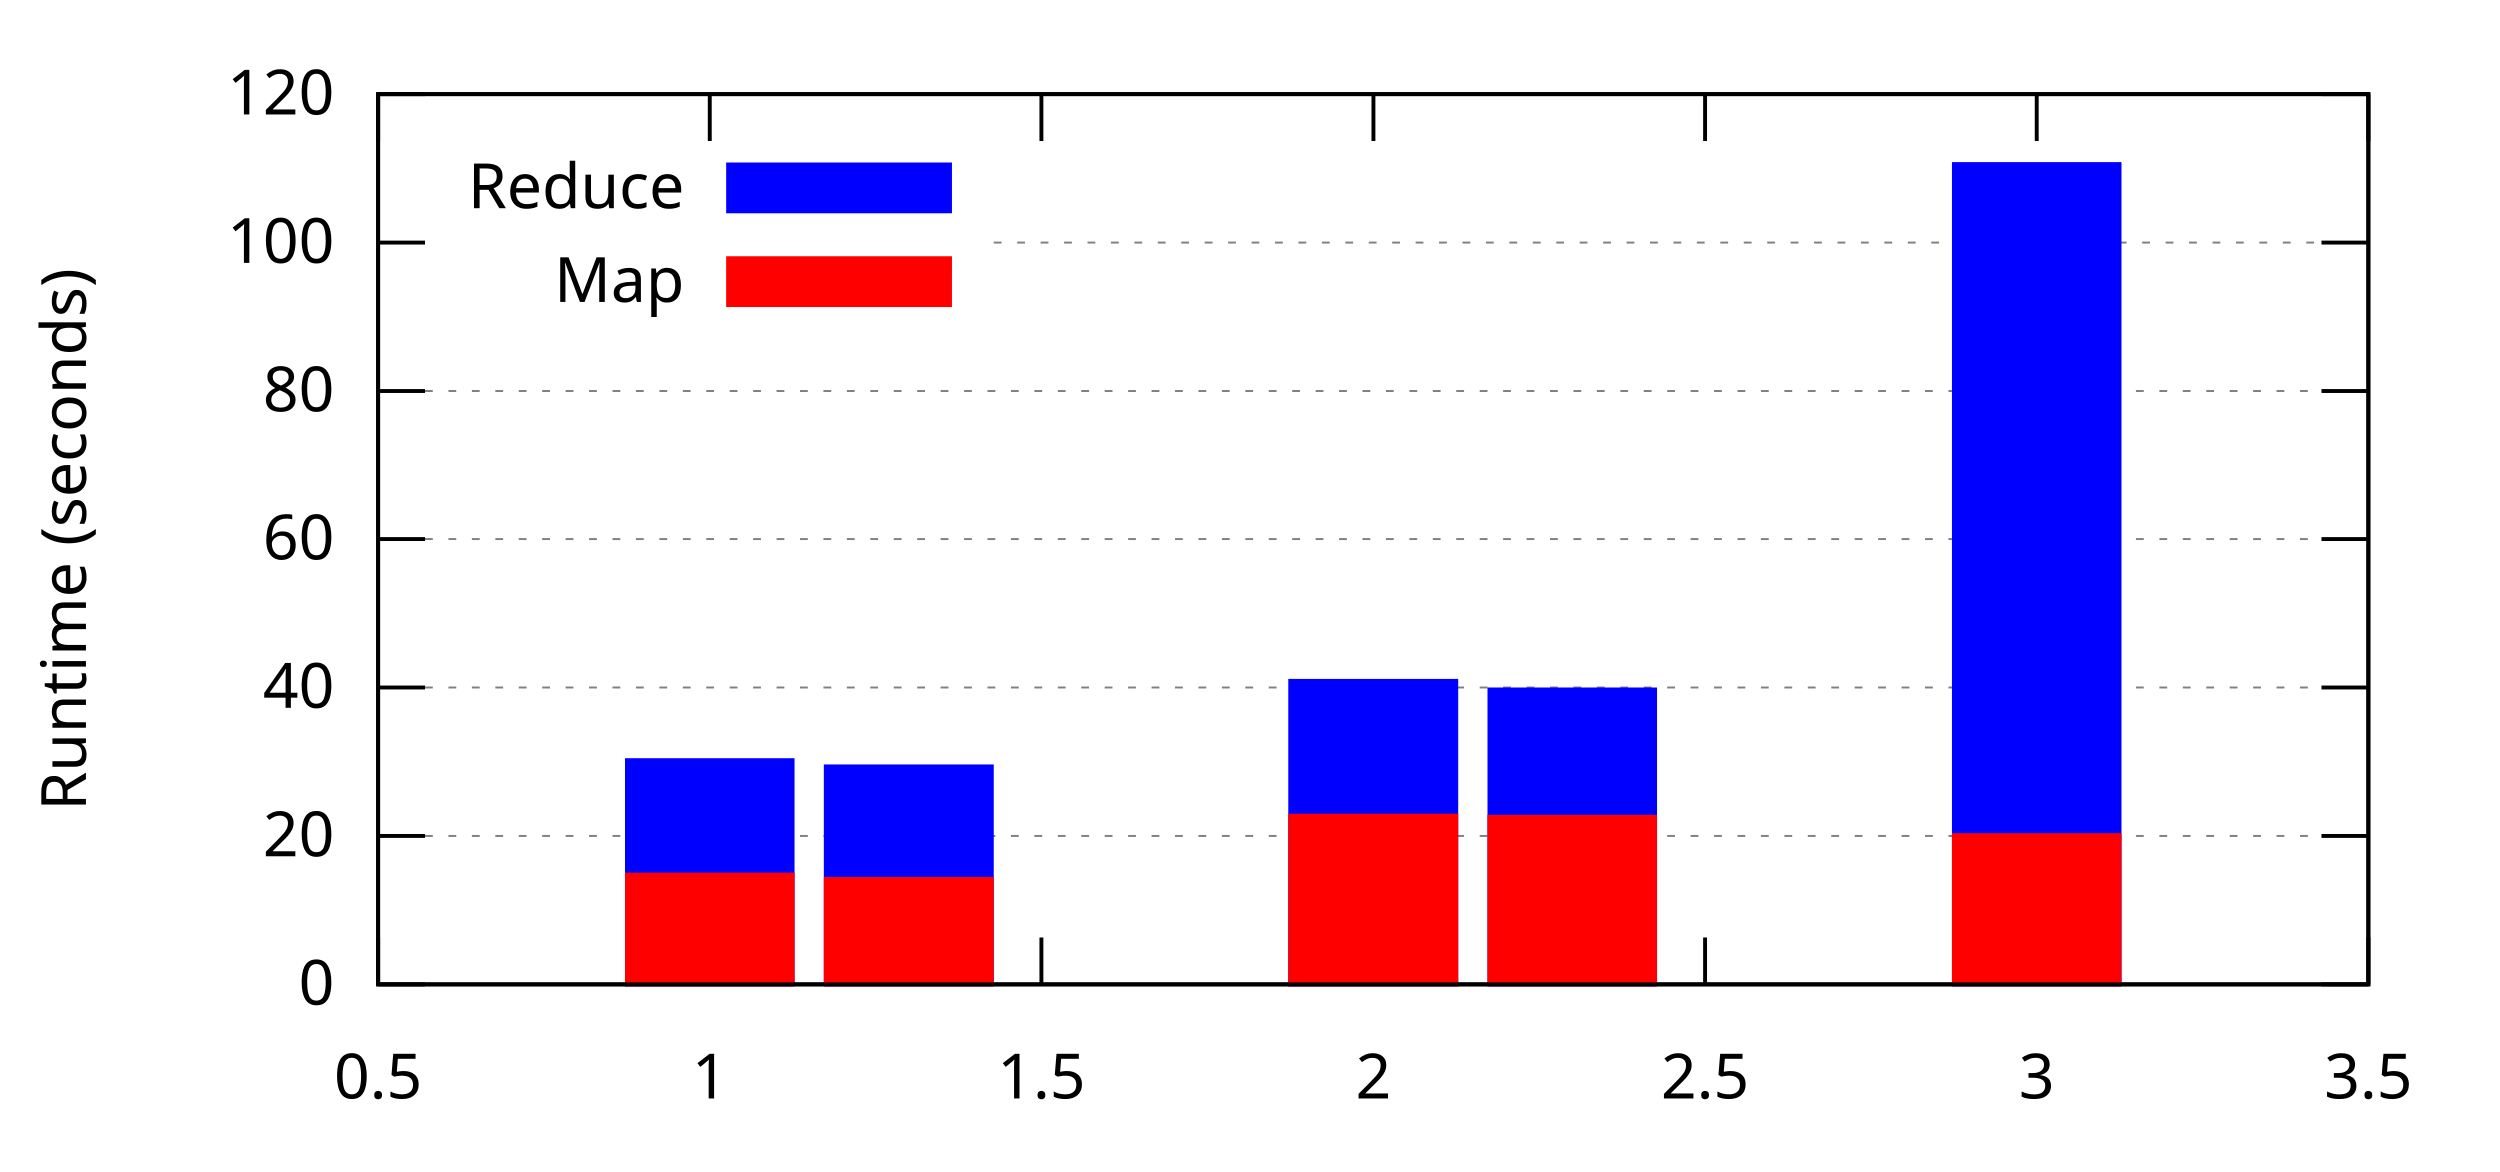
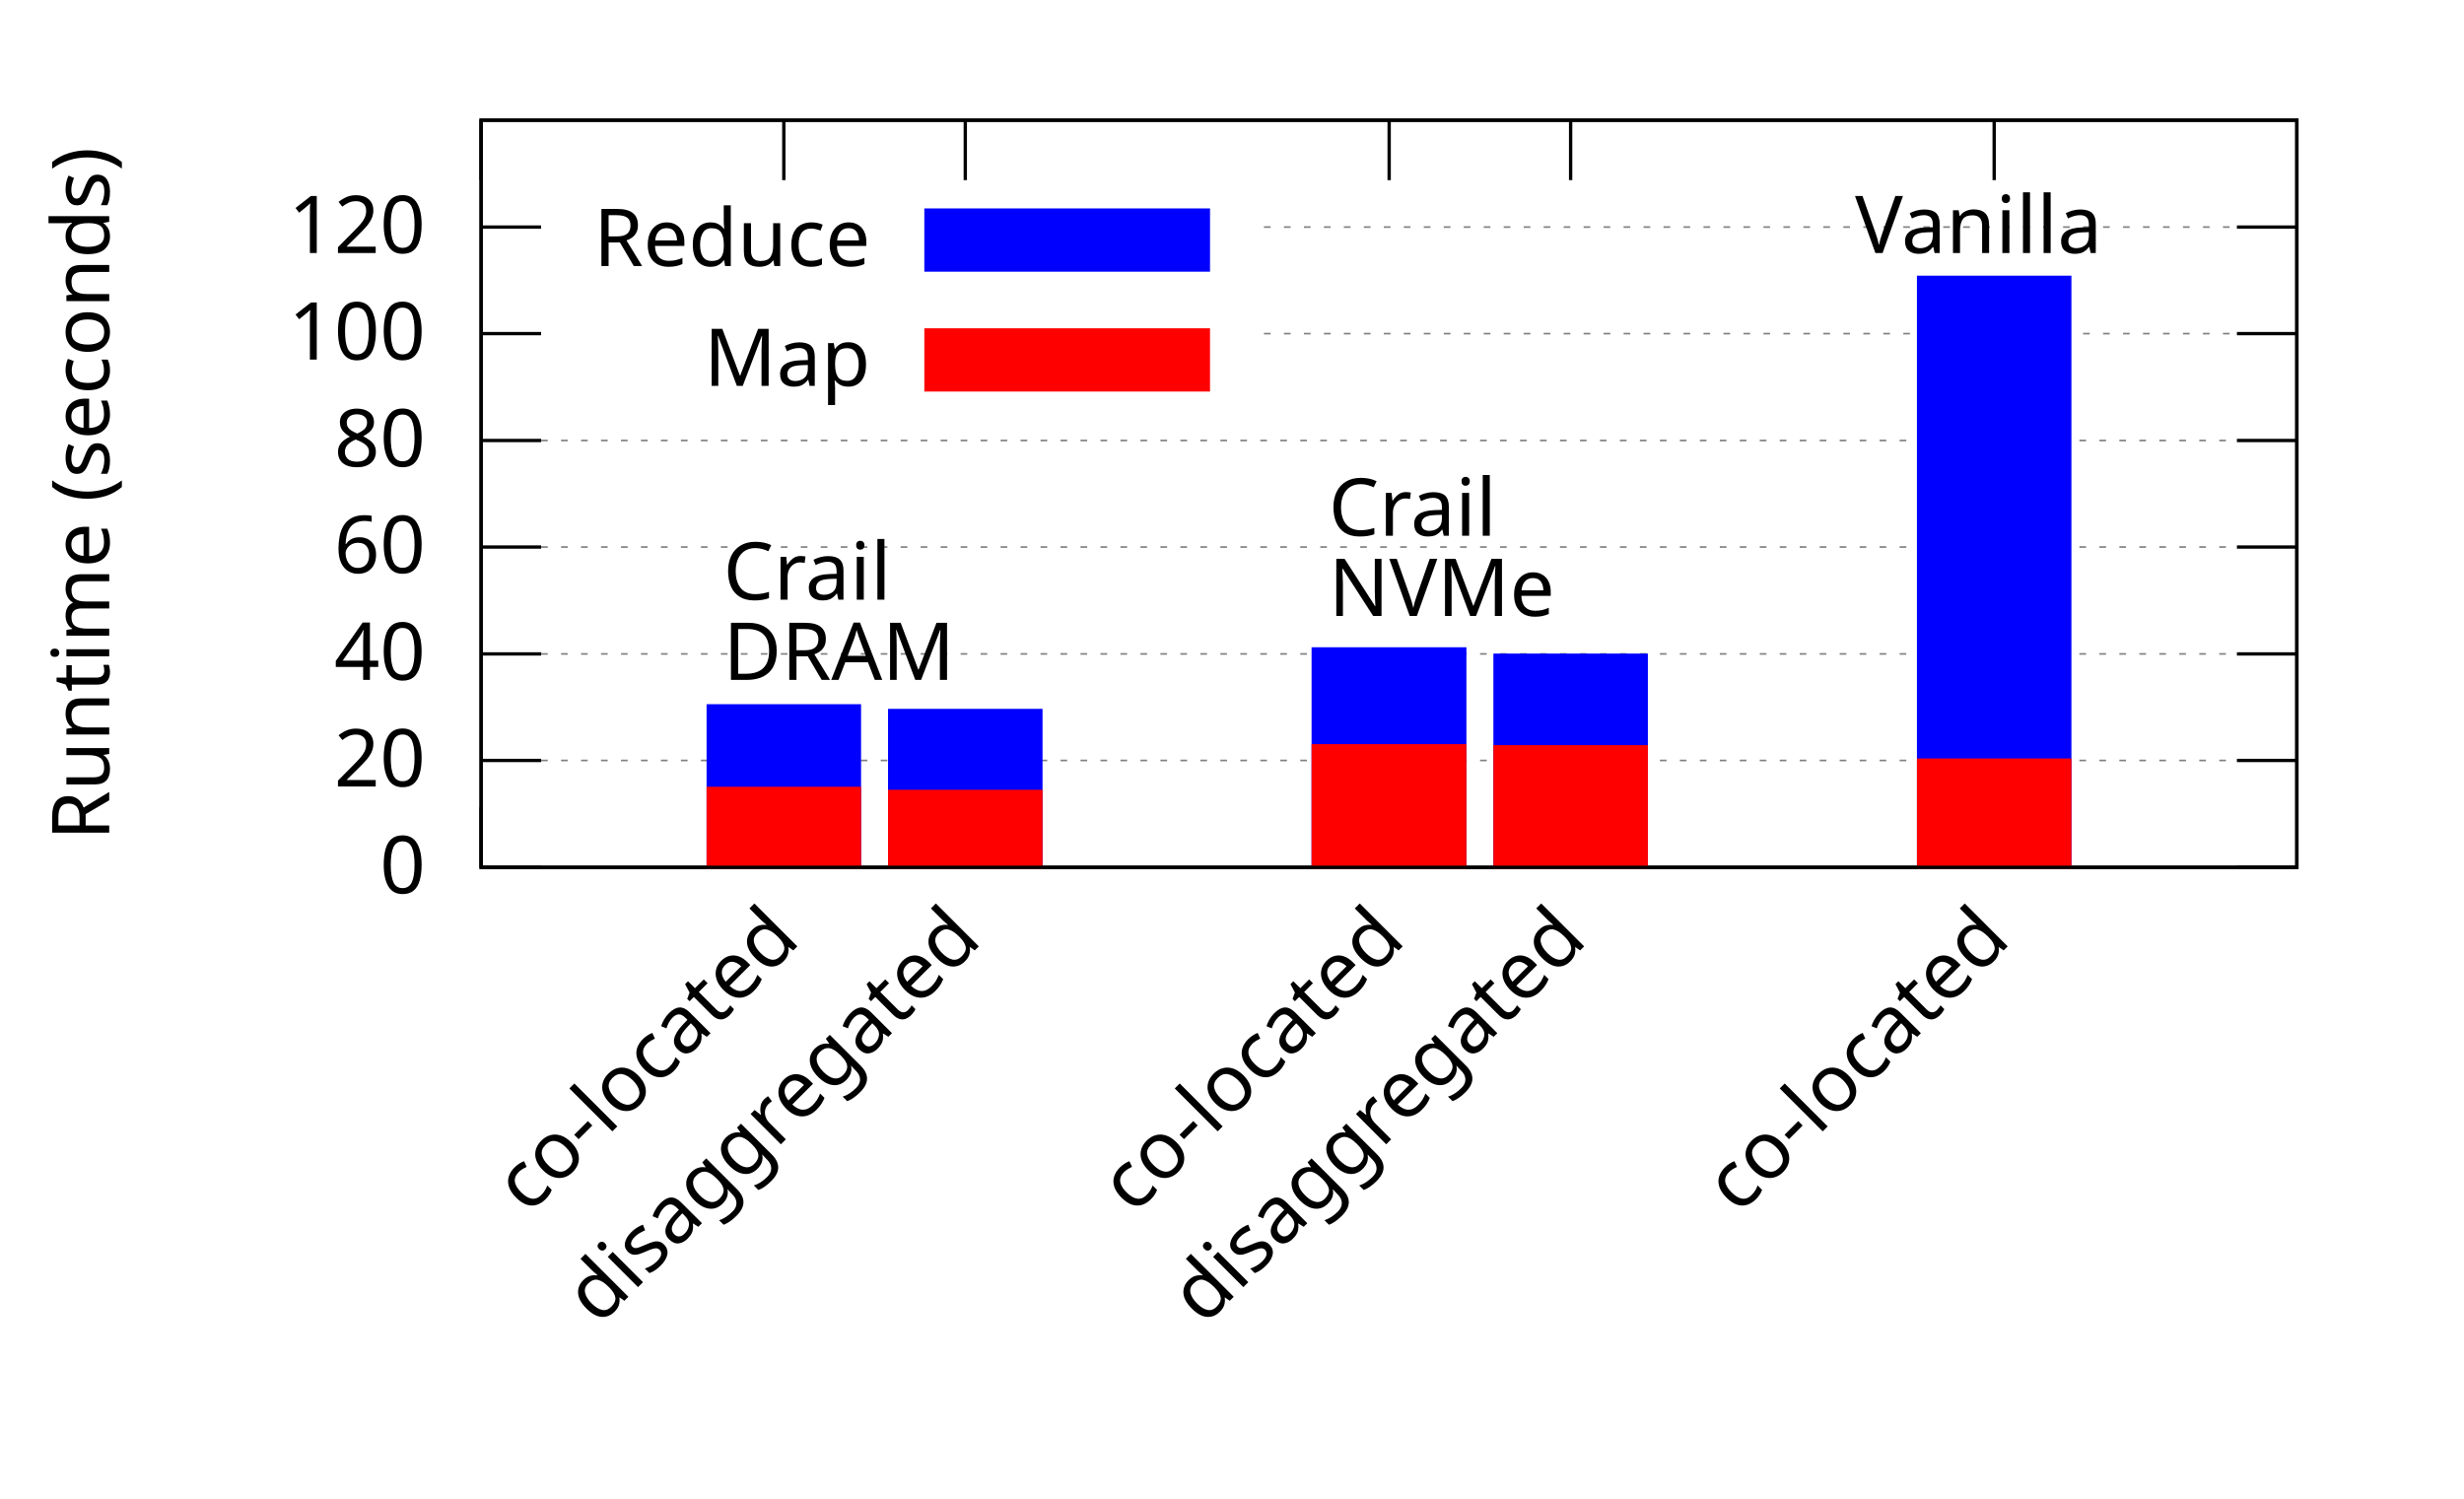
- <svg xmlns="http://www.w3.org/2000/svg" xmlns:xlink="http://www.w3.org/1999/xlink" width="640" height="300" viewBox="0 0 640 300">
+ <svg xmlns="http://www.w3.org/2000/svg" xmlns:xlink="http://www.w3.org/1999/xlink" width="740" height="450" viewBox="0 0 740 450">
  <g id="gnuplot_canvas">
-     <rect x="0" y="0" width="640" height="300" fill="none" />
+     <rect x="0" y="0" width="740" height="450" fill="none" />
    <defs>
      <circle id="gpDot" r="0.5" stroke-width="0.5" />
-       <path id="gpPt0" stroke-width="0.167" stroke="currentColor" d="M-1,0 h2 M0,-1 v2" />
-       <path id="gpPt1" stroke-width="0.167" stroke="currentColor" d="M-1,-1 L1,1 M1,-1 L-1,1" />
-       <path id="gpPt2" stroke-width="0.167" stroke="currentColor" d="M-1,0 L1,0 M0,-1 L0,1 M-1,-1 L1,1 M-1,1 L1,-1" />
-       <rect id="gpPt3" stroke-width="0.167" stroke="currentColor" x="-1" y="-1" width="2" height="2" />
-       <rect id="gpPt4" stroke-width="0.167" stroke="currentColor" fill="currentColor" x="-1" y="-1" width="2" height="2" />
-       <circle id="gpPt5" stroke-width="0.167" stroke="currentColor" cx="0" cy="0" r="1" />
+       <path id="gpPt0" stroke-width="0.111" stroke="currentColor" d="M-1,0 h2 M0,-1 v2" />
+       <path id="gpPt1" stroke-width="0.111" stroke="currentColor" d="M-1,-1 L1,1 M1,-1 L-1,1" />
+       <path id="gpPt2" stroke-width="0.111" stroke="currentColor" d="M-1,0 L1,0 M0,-1 L0,1 M-1,-1 L1,1 M-1,1 L1,-1" />
+       <rect id="gpPt3" stroke-width="0.111" stroke="currentColor" x="-1" y="-1" width="2" height="2" />
+       <rect id="gpPt4" stroke-width="0.111" stroke="currentColor" fill="currentColor" x="-1" y="-1" width="2" height="2" />
+       <circle id="gpPt5" stroke-width="0.111" stroke="currentColor" cx="0" cy="0" r="1" />
      <use xlink:href="#gpPt5" id="gpPt6" fill="currentColor" stroke="none" />
-       <path id="gpPt7" stroke-width="0.167" stroke="currentColor" d="M0,-1.33 L-1.33,0.67 L1.33,0.67 z" />
+       <path id="gpPt7" stroke-width="0.111" stroke="currentColor" d="M0,-1.33 L-1.33,0.67 L1.33,0.67 z" />
      <use xlink:href="#gpPt7" id="gpPt8" fill="currentColor" stroke="none" />
      <use xlink:href="#gpPt7" id="gpPt9" stroke="currentColor" transform="rotate(180)" />
      <use xlink:href="#gpPt9" id="gpPt10" fill="currentColor" stroke="none" />
      <use xlink:href="#gpPt3" id="gpPt11" stroke="currentColor" transform="rotate(45)" />
      <use xlink:href="#gpPt11" id="gpPt12" fill="currentColor" stroke="none" />
-       <path id="gpPt13" stroke-width="0.167" stroke="currentColor" d="M0,1.330 L1.265,0.411 L0.782,-1.067 L-0.782,-1.076 L-1.265,0.411 z" />
+       <path id="gpPt13" stroke-width="0.111" stroke="currentColor" d="M0,1.330 L1.265,0.411 L0.782,-1.067 L-0.782,-1.076 L-1.265,0.411 z" />
      <use xlink:href="#gpPt13" id="gpPt14" fill="currentColor" stroke="none" />
      <filter id="textbox" filterUnits="objectBoundingBox" x="0" y="0" height="1" width="1">
        <feFlood flood-color="white" flood-opacity="1" result="bgnd" />
        <feComposite in="SourceGraphic" in2="bgnd" operator="atop" />
      </filter>
      <filter id="greybox" filterUnits="objectBoundingBox" x="0" y="0" height="1" width="1">
        <feFlood flood-color="lightgrey" flood-opacity="1" result="grey" />
        <feComposite in="SourceGraphic" in2="grey" operator="atop" />
      </filter>
    </defs>
    <g fill="none" color="white" stroke="currentColor" stroke-width="1.00" stroke-linecap="butt" stroke-linejoin="miter">
</g>
    <g fill="none" color="black" stroke="currentColor" stroke-width="1.00" stroke-linecap="butt" stroke-linejoin="miter">
</g>
    <g fill="none" color="black" stroke="black" stroke-width="0.50" stroke-linecap="butt" stroke-linejoin="miter">
</g>
    <g fill="none" color="gray" stroke="currentColor" stroke-width="0.50" stroke-linecap="butt" stroke-linejoin="miter">
-       <path stroke="gray" stroke-dasharray="2,4" class="gridline" d="M96.8,252.0 L606.3,252.0  " />
-     </g>
-     <g fill="none" color="gray" stroke="gray" stroke-width="1.00" stroke-linecap="butt" stroke-linejoin="miter">
- </g>
-     <g fill="none" color="black" stroke="currentColor" stroke-width="1.00" stroke-linecap="butt" stroke-linejoin="miter">
-       <path stroke="black" d="M96.8,252.0 L108.8,252.0 M606.3,252.0 L594.3,252.0  " />
-       <g transform="translate(85.6,257.2)" stroke="none" fill="black" font-family="Times-Roman" font-size="16.00" text-anchor="end">
+       <path stroke="gray" stroke-dasharray="2,4" class="gridline" d="M144.5,260.5 L689.8,260.5  " />
+     </g>
+     <g fill="none" color="gray" stroke="gray" stroke-width="1.00" stroke-linecap="butt" stroke-linejoin="miter">
+ </g>
+     <g fill="none" color="black" stroke="currentColor" stroke-width="1.00" stroke-linecap="butt" stroke-linejoin="miter">
+       <path stroke="black" d="M144.5,260.5 L162.5,260.5 M689.8,260.5 L671.8,260.5  " />
+       <g transform="translate(127.8,268.3)" stroke="none" fill="black" font-family="Times-Roman" font-size="24.00" text-anchor="end">
        <text>
          <tspan font-family="Times-Roman"> 0</tspan>
        </text>
      </g>
    </g>
    <g fill="none" color="black" stroke="currentColor" stroke-width="1.00" stroke-linecap="butt" stroke-linejoin="miter">
</g>
    <g fill="none" color="black" stroke="black" stroke-width="0.50" stroke-linecap="butt" stroke-linejoin="miter">
</g>
    <g fill="none" color="gray" stroke="currentColor" stroke-width="0.50" stroke-linecap="butt" stroke-linejoin="miter">
-       <path stroke="gray" stroke-dasharray="2,4" class="gridline" d="M96.8,214.0 L606.3,214.0  " />
-     </g>
-     <g fill="none" color="gray" stroke="gray" stroke-width="1.00" stroke-linecap="butt" stroke-linejoin="miter">
- </g>
-     <g fill="none" color="black" stroke="currentColor" stroke-width="1.00" stroke-linecap="butt" stroke-linejoin="miter">
-       <path stroke="black" d="M96.8,214.0 L108.8,214.0 M606.3,214.0 L594.3,214.0  " />
-       <g transform="translate(85.6,219.2)" stroke="none" fill="black" font-family="Times-Roman" font-size="16.00" text-anchor="end">
+       <path stroke="gray" stroke-dasharray="2,4" class="gridline" d="M144.5,228.4 L689.8,228.4  " />
+     </g>
+     <g fill="none" color="gray" stroke="gray" stroke-width="1.00" stroke-linecap="butt" stroke-linejoin="miter">
+ </g>
+     <g fill="none" color="black" stroke="currentColor" stroke-width="1.00" stroke-linecap="butt" stroke-linejoin="miter">
+       <path stroke="black" d="M144.5,228.4 L162.5,228.4 M689.8,228.4 L671.8,228.4  " />
+       <g transform="translate(127.8,236.2)" stroke="none" fill="black" font-family="Times-Roman" font-size="24.00" text-anchor="end">
        <text>
          <tspan font-family="Times-Roman"> 20</tspan>
        </text>
      </g>
    </g>
    <g fill="none" color="black" stroke="currentColor" stroke-width="1.00" stroke-linecap="butt" stroke-linejoin="miter">
</g>
    <g fill="none" color="black" stroke="black" stroke-width="0.50" stroke-linecap="butt" stroke-linejoin="miter">
</g>
    <g fill="none" color="gray" stroke="currentColor" stroke-width="0.50" stroke-linecap="butt" stroke-linejoin="miter">
-       <path stroke="gray" stroke-dasharray="2,4" class="gridline" d="M96.8,176.0 L606.3,176.0  " />
-     </g>
-     <g fill="none" color="gray" stroke="gray" stroke-width="1.00" stroke-linecap="butt" stroke-linejoin="miter">
- </g>
-     <g fill="none" color="black" stroke="currentColor" stroke-width="1.00" stroke-linecap="butt" stroke-linejoin="miter">
-       <path stroke="black" d="M96.8,176.0 L108.8,176.0 M606.3,176.0 L594.3,176.0  " />
-       <g transform="translate(85.6,181.2)" stroke="none" fill="black" font-family="Times-Roman" font-size="16.00" text-anchor="end">
+       <path stroke="gray" stroke-dasharray="2,4" class="gridline" d="M144.5,196.4 L689.8,196.4  " />
+     </g>
+     <g fill="none" color="gray" stroke="gray" stroke-width="1.00" stroke-linecap="butt" stroke-linejoin="miter">
+ </g>
+     <g fill="none" color="black" stroke="currentColor" stroke-width="1.00" stroke-linecap="butt" stroke-linejoin="miter">
+       <path stroke="black" d="M144.5,196.4 L162.5,196.4 M689.8,196.4 L671.8,196.4  " />
+       <g transform="translate(127.8,204.2)" stroke="none" fill="black" font-family="Times-Roman" font-size="24.00" text-anchor="end">
        <text>
          <tspan font-family="Times-Roman"> 40</tspan>
        </text>
      </g>
    </g>
    <g fill="none" color="black" stroke="currentColor" stroke-width="1.00" stroke-linecap="butt" stroke-linejoin="miter">
</g>
    <g fill="none" color="black" stroke="black" stroke-width="0.50" stroke-linecap="butt" stroke-linejoin="miter">
</g>
    <g fill="none" color="gray" stroke="currentColor" stroke-width="0.50" stroke-linecap="butt" stroke-linejoin="miter">
-       <path stroke="gray" stroke-dasharray="2,4" class="gridline" d="M96.8,138.0 L606.3,138.0  " />
-     </g>
-     <g fill="none" color="gray" stroke="gray" stroke-width="1.00" stroke-linecap="butt" stroke-linejoin="miter">
- </g>
-     <g fill="none" color="black" stroke="currentColor" stroke-width="1.00" stroke-linecap="butt" stroke-linejoin="miter">
-       <path stroke="black" d="M96.8,138.0 L108.8,138.0 M606.3,138.0 L594.3,138.0  " />
-       <g transform="translate(85.6,143.2)" stroke="none" fill="black" font-family="Times-Roman" font-size="16.00" text-anchor="end">
+       <path stroke="gray" stroke-dasharray="2,4" class="gridline" d="M144.5,164.3 L689.8,164.3  " />
+     </g>
+     <g fill="none" color="gray" stroke="gray" stroke-width="1.00" stroke-linecap="butt" stroke-linejoin="miter">
+ </g>
+     <g fill="none" color="black" stroke="currentColor" stroke-width="1.00" stroke-linecap="butt" stroke-linejoin="miter">
+       <path stroke="black" d="M144.5,164.3 L162.5,164.3 M689.8,164.3 L671.8,164.3  " />
+       <g transform="translate(127.8,172.1)" stroke="none" fill="black" font-family="Times-Roman" font-size="24.00" text-anchor="end">
        <text>
          <tspan font-family="Times-Roman"> 60</tspan>
        </text>
      </g>
    </g>
    <g fill="none" color="black" stroke="currentColor" stroke-width="1.00" stroke-linecap="butt" stroke-linejoin="miter">
</g>
    <g fill="none" color="black" stroke="black" stroke-width="0.50" stroke-linecap="butt" stroke-linejoin="miter">
</g>
    <g fill="none" color="gray" stroke="currentColor" stroke-width="0.50" stroke-linecap="butt" stroke-linejoin="miter">
-       <path stroke="gray" stroke-dasharray="2,4" class="gridline" d="M96.8,100.1 L606.3,100.1  " />
-     </g>
-     <g fill="none" color="gray" stroke="gray" stroke-width="1.00" stroke-linecap="butt" stroke-linejoin="miter">
- </g>
-     <g fill="none" color="black" stroke="currentColor" stroke-width="1.00" stroke-linecap="butt" stroke-linejoin="miter">
-       <path stroke="black" d="M96.8,100.1 L108.8,100.1 M606.3,100.1 L594.3,100.1  " />
-       <g transform="translate(85.6,105.3)" stroke="none" fill="black" font-family="Times-Roman" font-size="16.00" text-anchor="end">
+       <path stroke="gray" stroke-dasharray="2,4" class="gridline" d="M144.5,132.3 L689.8,132.3  " />
+     </g>
+     <g fill="none" color="gray" stroke="gray" stroke-width="1.00" stroke-linecap="butt" stroke-linejoin="miter">
+ </g>
+     <g fill="none" color="black" stroke="currentColor" stroke-width="1.00" stroke-linecap="butt" stroke-linejoin="miter">
+       <path stroke="black" d="M144.5,132.3 L162.5,132.3 M689.8,132.3 L671.8,132.3  " />
+       <g transform="translate(127.8,140.1)" stroke="none" fill="black" font-family="Times-Roman" font-size="24.00" text-anchor="end">
        <text>
          <tspan font-family="Times-Roman"> 80</tspan>
        </text>
      </g>
    </g>
    <g fill="none" color="black" stroke="currentColor" stroke-width="1.00" stroke-linecap="butt" stroke-linejoin="miter">
</g>
    <g fill="none" color="black" stroke="black" stroke-width="0.50" stroke-linecap="butt" stroke-linejoin="miter">
</g>
    <g fill="none" color="gray" stroke="currentColor" stroke-width="0.50" stroke-linecap="butt" stroke-linejoin="miter">
-       <path stroke="gray" stroke-dasharray="2,4" class="gridline" d="M96.8,62.1 L108.0,62.1 M254.4,62.1 L606.3,62.1  " />
-     </g>
-     <g fill="none" color="gray" stroke="gray" stroke-width="1.00" stroke-linecap="butt" stroke-linejoin="miter">
- </g>
-     <g fill="none" color="black" stroke="currentColor" stroke-width="1.00" stroke-linecap="butt" stroke-linejoin="miter">
-       <path stroke="black" d="M96.8,62.1 L108.8,62.1 M606.3,62.1 L594.3,62.1  " />
-       <g transform="translate(85.6,67.3)" stroke="none" fill="black" font-family="Times-Roman" font-size="16.00" text-anchor="end">
+       <path stroke="gray" stroke-dasharray="2,4" class="gridline" d="M144.5,100.2 L161.2,100.2 M379.6,100.2 L689.8,100.2  " />
+     </g>
+     <g fill="none" color="gray" stroke="gray" stroke-width="1.00" stroke-linecap="butt" stroke-linejoin="miter">
+ </g>
+     <g fill="none" color="black" stroke="currentColor" stroke-width="1.00" stroke-linecap="butt" stroke-linejoin="miter">
+       <path stroke="black" d="M144.5,100.2 L162.5,100.2 M689.8,100.2 L671.8,100.2  " />
+       <g transform="translate(127.8,108.0)" stroke="none" fill="black" font-family="Times-Roman" font-size="24.00" text-anchor="end">
        <text>
          <tspan font-family="Times-Roman"> 100</tspan>
        </text>
      </g>
    </g>
    <g fill="none" color="black" stroke="currentColor" stroke-width="1.00" stroke-linecap="butt" stroke-linejoin="miter">
</g>
    <g fill="none" color="black" stroke="black" stroke-width="0.50" stroke-linecap="butt" stroke-linejoin="miter">
</g>
    <g fill="none" color="gray" stroke="currentColor" stroke-width="0.50" stroke-linecap="butt" stroke-linejoin="miter">
-       <path stroke="gray" stroke-dasharray="2,4" class="gridline" d="M96.8,24.1 L606.3,24.1  " />
-     </g>
-     <g fill="none" color="gray" stroke="gray" stroke-width="1.00" stroke-linecap="butt" stroke-linejoin="miter">
- </g>
-     <g fill="none" color="black" stroke="currentColor" stroke-width="1.00" stroke-linecap="butt" stroke-linejoin="miter">
-       <path stroke="black" d="M96.8,24.1 L108.8,24.1 M606.3,24.1 L594.3,24.1  " />
-       <g transform="translate(85.6,29.3)" stroke="none" fill="black" font-family="Times-Roman" font-size="16.00" text-anchor="end">
+       <path stroke="gray" stroke-dasharray="2,4" class="gridline" d="M144.5,68.2 L161.2,68.2 M379.6,68.2 L689.8,68.2  " />
+     </g>
+     <g fill="none" color="gray" stroke="gray" stroke-width="1.00" stroke-linecap="butt" stroke-linejoin="miter">
+ </g>
+     <g fill="none" color="black" stroke="currentColor" stroke-width="1.00" stroke-linecap="butt" stroke-linejoin="miter">
+       <path stroke="black" d="M144.5,68.2 L162.5,68.2 M689.8,68.2 L671.8,68.2  " />
+       <g transform="translate(127.8,76.0)" stroke="none" fill="black" font-family="Times-Roman" font-size="24.00" text-anchor="end">
        <text>
          <tspan font-family="Times-Roman"> 120</tspan>
        </text>
      </g>
    </g>
    <g fill="none" color="black" stroke="currentColor" stroke-width="1.00" stroke-linecap="butt" stroke-linejoin="miter">
-       <path stroke="black" d="M96.8,252.0 L96.8,240.0 M96.8,24.1 L96.8,36.1  " />
-       <g transform="translate(96.8,281.2)" stroke="none" fill="black" font-family="Times-Roman" font-size="16.00" text-anchor="middle">
-         <text>
-           <tspan font-family="Times-Roman"> 0.5</tspan>
-         </text>
-       </g>
-     </g>
-     <g fill="none" color="black" stroke="currentColor" stroke-width="1.00" stroke-linecap="butt" stroke-linejoin="miter">
-       <path stroke="black" d="M181.7,252.0 L181.7,240.0 M181.7,24.1 L181.7,36.1  " />
-       <g transform="translate(181.7,281.2)" stroke="none" fill="black" font-family="Times-Roman" font-size="16.00" text-anchor="middle">
-         <text>
-           <tspan font-family="Times-Roman"> 1</tspan>
-         </text>
-       </g>
-     </g>
-     <g fill="none" color="black" stroke="currentColor" stroke-width="1.00" stroke-linecap="butt" stroke-linejoin="miter">
-       <path stroke="black" d="M266.6,252.0 L266.6,240.0 M266.6,24.1 L266.6,36.1  " />
-       <g transform="translate(266.6,281.2)" stroke="none" fill="black" font-family="Times-Roman" font-size="16.00" text-anchor="middle">
-         <text>
-           <tspan font-family="Times-Roman"> 1.5</tspan>
-         </text>
-       </g>
-     </g>
-     <g fill="none" color="black" stroke="currentColor" stroke-width="1.00" stroke-linecap="butt" stroke-linejoin="miter">
-       <path stroke="black" d="M351.6,252.0 L351.6,240.0 M351.6,24.1 L351.6,36.1  " />
-       <g transform="translate(351.6,281.2)" stroke="none" fill="black" font-family="Times-Roman" font-size="16.00" text-anchor="middle">
-         <text>
-           <tspan font-family="Times-Roman"> 2</tspan>
-         </text>
-       </g>
-     </g>
-     <g fill="none" color="black" stroke="currentColor" stroke-width="1.00" stroke-linecap="butt" stroke-linejoin="miter">
-       <path stroke="black" d="M436.5,252.0 L436.5,240.0 M436.5,24.1 L436.5,36.1  " />
-       <g transform="translate(436.5,281.2)" stroke="none" fill="black" font-family="Times-Roman" font-size="16.00" text-anchor="middle">
-         <text>
-           <tspan font-family="Times-Roman"> 2.5</tspan>
-         </text>
-       </g>
-     </g>
-     <g fill="none" color="black" stroke="currentColor" stroke-width="1.00" stroke-linecap="butt" stroke-linejoin="miter">
-       <path stroke="black" d="M521.4,252.0 L521.4,240.0 M521.4,24.1 L521.4,36.1  " />
-       <g transform="translate(521.4,281.2)" stroke="none" fill="black" font-family="Times-Roman" font-size="16.00" text-anchor="middle">
-         <text>
-           <tspan font-family="Times-Roman"> 3</tspan>
-         </text>
-       </g>
-     </g>
-     <g fill="none" color="black" stroke="currentColor" stroke-width="1.00" stroke-linecap="butt" stroke-linejoin="miter">
-       <path stroke="black" d="M606.3,252.0 L606.3,240.0 M606.3,24.1 L606.3,36.1  " />
-       <g transform="translate(606.3,281.2)" stroke="none" fill="black" font-family="Times-Roman" font-size="16.00" text-anchor="middle">
-         <text>
-           <tspan font-family="Times-Roman"> 3.5</tspan>
-         </text>
-       </g>
-     </g>
-     <g fill="none" color="black" stroke="currentColor" stroke-width="1.00" stroke-linecap="butt" stroke-linejoin="miter">
- </g>
-     <g fill="none" color="black" stroke="currentColor" stroke-width="1.00" stroke-linecap="butt" stroke-linejoin="miter">
-       <path stroke="black" d="M96.8,24.1 L96.8,252.0 L606.3,252.0 L606.3,24.1 L96.8,24.1 Z  " />
-     </g>
-     <g fill="none" color="black" stroke="currentColor" stroke-width="1.00" stroke-linecap="butt" stroke-linejoin="miter">
-       <g transform="translate(22.0,138.1) rotate(270)" stroke="none" fill="black" font-family="Times-Roman" font-size="16.00" text-anchor="middle">
+       <path stroke="black" d="M144.5,260.5 L144.5,242.5 M144.5,36.1 L144.5,54.1  " />
+       <g transform="translate(150.0,282.8) rotate(-45)" stroke="none" fill="black" font-family="Times-Roman" font-size="24.00" text-anchor="end">
+         <text />
+       </g>
+     </g>
+     <g fill="none" color="black" stroke="currentColor" stroke-width="1.00" stroke-linecap="butt" stroke-linejoin="miter">
+       <path stroke="black" d="M235.4,260.5 L235.4,242.5 M235.4,36.1 L235.4,54.1  " />
+       <g transform="translate(240.9,282.8) rotate(-45)" stroke="none" fill="black" font-family="Times-Roman" font-size="24.00" text-anchor="end">
+         <text>
+           <tspan font-family="Times-Roman">co-located</tspan>
+         </text>
+       </g>
+     </g>
+     <g fill="none" color="black" stroke="currentColor" stroke-width="1.00" stroke-linecap="butt" stroke-linejoin="miter">
+       <path stroke="black" d="M289.9,260.5 L289.9,242.5 M289.9,36.1 L289.9,54.1  " />
+       <g transform="translate(295.4,282.8) rotate(-45)" stroke="none" fill="black" font-family="Times-Roman" font-size="24.00" text-anchor="end">
+         <text>
+           <tspan font-family="Times-Roman">disaggregated</tspan>
+         </text>
+       </g>
+     </g>
+     <g fill="none" color="black" stroke="currentColor" stroke-width="1.00" stroke-linecap="butt" stroke-linejoin="miter">
+       <path stroke="black" d="M417.2,260.5 L417.2,242.5 M417.2,36.1 L417.2,54.1  " />
+       <g transform="translate(422.7,282.8) rotate(-45)" stroke="none" fill="black" font-family="Times-Roman" font-size="24.00" text-anchor="end">
+         <text>
+           <tspan font-family="Times-Roman">co-located</tspan>
+         </text>
+       </g>
+     </g>
+     <g fill="none" color="black" stroke="currentColor" stroke-width="1.00" stroke-linecap="butt" stroke-linejoin="miter">
+       <path stroke="black" d="M471.7,260.5 L471.7,242.5 M471.7,36.1 L471.7,54.1  " />
+       <g transform="translate(477.2,282.8) rotate(-45)" stroke="none" fill="black" font-family="Times-Roman" font-size="24.00" text-anchor="end">
+         <text>
+           <tspan font-family="Times-Roman">disaggregated</tspan>
+         </text>
+       </g>
+     </g>
+     <g fill="none" color="black" stroke="currentColor" stroke-width="1.00" stroke-linecap="butt" stroke-linejoin="miter">
+       <path stroke="black" d="M598.9,260.5 L598.9,242.5 M598.9,36.1 L598.9,54.1  " />
+       <g transform="translate(604.4,282.8) rotate(-45)" stroke="none" fill="black" font-family="Times-Roman" font-size="24.00" text-anchor="end">
+         <text>
+           <tspan font-family="Times-Roman">co-located</tspan>
+         </text>
+       </g>
+     </g>
+     <g fill="none" color="black" stroke="currentColor" stroke-width="1.00" stroke-linecap="butt" stroke-linejoin="miter">
+ </g>
+     <g fill="none" color="black" stroke="currentColor" stroke-width="1.00" stroke-linecap="butt" stroke-linejoin="miter">
+       <path stroke="black" d="M144.5,36.1 L144.5,260.5 L689.8,260.5 L689.8,36.1 L144.5,36.1 Z  " />
+       <g transform="translate(217.2,180.1)" stroke="none" fill="black" font-family="Times-Roman" font-size="24.00" text-anchor="start">
+         <text>
+           <tspan font-family="Times-Roman">Crail</tspan>
+         </text>
+       </g>
+       <g transform="translate(217.2,204.2)" stroke="none" fill="black" font-family="Times-Roman" font-size="24.00" text-anchor="start">
+         <text>
+           <tspan font-family="Times-Roman">DRAM</tspan>
+         </text>
+       </g>
+       <g transform="translate(399.0,160.9)" stroke="none" fill="black" font-family="Times-Roman" font-size="24.00" text-anchor="start">
+         <text>
+           <tspan font-family="Times-Roman">Crail</tspan>
+         </text>
+       </g>
+       <g transform="translate(399.0,185.0)" stroke="none" fill="black" font-family="Times-Roman" font-size="24.00" text-anchor="start">
+         <text>
+           <tspan font-family="Times-Roman">NVMe</tspan>
+         </text>
+       </g>
+       <g transform="translate(557.1,76.0)" stroke="none" fill="black" font-family="Times-Roman" font-size="24.00" text-anchor="start">
+         <text>
+           <tspan font-family="Times-Roman">Vanilla</tspan>
+         </text>
+       </g>
+     </g>
+     <g fill="none" color="black" stroke="currentColor" stroke-width="1.00" stroke-linecap="butt" stroke-linejoin="miter">
+       <g transform="translate(32.8,148.3) rotate(270)" stroke="none" fill="black" font-family="Times-Roman" font-size="24.00" text-anchor="middle">
        <text>
          <tspan font-family="Times-Roman">Runtime (seconds)</tspan>
        </text>
      </g>
    </g>
    <g fill="none" color="black" stroke="currentColor" stroke-width="1.00" stroke-linecap="butt" stroke-linejoin="miter">
</g>
    <g id="gnuplot_plot_1">
      <g fill="none" color="black" stroke="currentColor" stroke-width="1.00" stroke-linecap="butt" stroke-linejoin="miter">
-         <g transform="translate(175.2,53.3)" stroke="none" fill="black" font-family="Times-Roman" font-size="16.00" text-anchor="end">
+         <g transform="translate(261.4,79.9)" stroke="none" fill="black" font-family="Times-Roman" font-size="24.00" text-anchor="end">
          <text>
            <tspan font-family="Times-Roman">Reduce</tspan>
          </text>
        </g>
      </g>
      <g fill="none" color="black" stroke="currentColor" stroke-width="1.00" stroke-linecap="butt" stroke-linejoin="miter">
        <g stroke="none" shape-rendering="crispEdges">
-           <polygon fill="rgb(  0,   0, 255)" points="186.4,54.1 243.2,54.1 243.2,42.1 186.4,42.1 " />
-         </g>
-         <path stroke="rgb(  0,   0, 255)" d="M186.4,54.1 L243.2,54.1 L243.2,42.1 L186.4,42.1 L186.4,54.1 Z  " />
-       </g>
-       <g fill="none" color="black" stroke="currentColor" stroke-width="1.00" stroke-linecap="butt" stroke-linejoin="miter">
-         <g stroke="none" shape-rendering="crispEdges">
-           <polygon fill="rgb(  0,   0, 255)" points="160.5,252.0 203.0,252.0 203.0,194.5 160.5,194.5 " />
-         </g>
-         <path stroke="rgb(  0,   0, 255)" d="M160.5,252.0 L160.5,194.6 L202.9,194.6 L202.9,252.0 L160.5,252.0 Z  " />
-         <g stroke="none" shape-rendering="crispEdges">
-           <polygon fill="rgb(  0,   0, 255)" points="330.3,252.0 372.9,252.0 372.9,174.2 330.3,174.2 " />
-         </g>
-         <path stroke="rgb(  0,   0, 255)" d="M330.3,252.0 L330.3,174.3 L372.8,174.3 L372.8,252.0 L330.3,252.0 Z  " />
-         <g stroke="none" shape-rendering="crispEdges">
-           <polygon fill="rgb(  0,   0, 255)" points="500.2,252.0 542.7,252.0 542.7,41.9 500.2,41.9 " />
-         </g>
-         <path stroke="rgb(  0,   0, 255)" d="M500.2,252.0 L500.2,42.0 L542.6,42.0 L542.6,252.0 L500.2,252.0 Z  " />
+           <polygon fill="rgb(  0,   0, 255)" points="278.1,81.1 362.9,81.1 362.9,63.1 278.1,63.1 " />
+         </g>
+         <path stroke="rgb(  0,   0, 255)" d="M278.1,81.1 L362.9,81.1 L362.9,63.1 L278.1,63.1 L278.1,81.1 Z  " />
+       </g>
+       <g fill="none" color="black" stroke="currentColor" stroke-width="1.00" stroke-linecap="butt" stroke-linejoin="miter">
+         <g stroke="none" shape-rendering="crispEdges">
+           <polygon fill="rgb(  0,   0, 255)" points="212.7,260.5 258.2,260.5 258.2,211.9 212.7,211.9 " />
+         </g>
+         <path stroke="rgb(  0,   0, 255)" d="M212.7,260.5 L212.7,212.0 L258.1,212.0 L258.1,260.5 L212.7,260.5 Z  " />
+         <g stroke="none" shape-rendering="crispEdges">
+           <polygon fill="rgb(  0,   0, 255)" points="394.4,260.5 440.0,260.5 440.0,194.8 394.4,194.8 " />
+         </g>
+         <path stroke="rgb(  0,   0, 255)" d="M394.4,260.5 L394.4,194.9 L439.9,194.9 L439.9,260.5 L394.4,260.5 Z  " />
+         <g stroke="none" shape-rendering="crispEdges">
+           <polygon fill="rgb(  0,   0, 255)" points="576.2,260.5 621.7,260.5 621.7,83.2 576.2,83.2 " />
+         </g>
+         <path stroke="rgb(  0,   0, 255)" d="M576.2,260.5 L576.2,83.3 L621.6,83.3 L621.6,260.5 L576.2,260.5 Z  " />
      </g>
    </g>
    <g id="gnuplot_plot_2">
      <g fill="none" color="black" stroke="currentColor" stroke-width="1.00" stroke-linecap="butt" stroke-linejoin="miter">
-         <g transform="translate(175.2,77.3)" stroke="none" fill="black" font-family="Times-Roman" font-size="16.00" text-anchor="end">
+         <g transform="translate(261.4,115.9)" stroke="none" fill="black" font-family="Times-Roman" font-size="24.00" text-anchor="end">
          <text>
            <tspan font-family="Times-Roman">Map</tspan>
          </text>
        </g>
      </g>
      <g fill="none" color="black" stroke="currentColor" stroke-width="1.00" stroke-linecap="butt" stroke-linejoin="miter">
        <g stroke="none" shape-rendering="crispEdges">
-           <polygon fill="rgb(255,   0,   0)" points="186.4,78.1 243.2,78.1 243.2,66.1 186.4,66.1 " />
-         </g>
-         <path stroke="rgb(255,   0,   0)" d="M186.4,78.1 L243.2,78.1 L243.2,66.1 L186.4,66.1 L186.4,78.1 Z  " />
-       </g>
-       <g fill="none" color="black" stroke="currentColor" stroke-width="1.00" stroke-linecap="butt" stroke-linejoin="miter">
-         <g stroke="none" shape-rendering="crispEdges">
-           <polygon fill="rgb(255,   0,   0)" points="160.5,252.0 203.0,252.0 203.0,223.8 160.5,223.8 " />
-         </g>
-         <path stroke="rgb(255,   0,   0)" d="M160.5,252.0 L160.5,223.9 L202.9,223.9 L202.9,252.0 L160.5,252.0 Z  " />
-         <g stroke="none" shape-rendering="crispEdges">
-           <polygon fill="rgb(255,   0,   0)" points="330.3,252.0 372.9,252.0 372.9,208.7 330.3,208.7 " />
-         </g>
-         <path stroke="rgb(255,   0,   0)" d="M330.3,252.0 L330.3,208.8 L372.8,208.8 L372.8,252.0 L330.3,252.0 Z  " />
-         <g stroke="none" shape-rendering="crispEdges">
-           <polygon fill="rgb(255,   0,   0)" points="500.2,252.0 542.7,252.0 542.7,213.7 500.2,213.7 " />
-         </g>
-         <path stroke="rgb(255,   0,   0)" d="M500.2,252.0 L500.2,213.8 L542.6,213.8 L542.6,252.0 L500.2,252.0 Z  " />
+           <polygon fill="rgb(255,   0,   0)" points="278.1,117.1 362.9,117.1 362.9,99.1 278.1,99.1 " />
+         </g>
+         <path stroke="rgb(255,   0,   0)" d="M278.1,117.1 L362.9,117.1 L362.9,99.1 L278.1,99.1 L278.1,117.1 Z  " />
+       </g>
+       <g fill="none" color="black" stroke="currentColor" stroke-width="1.00" stroke-linecap="butt" stroke-linejoin="miter">
+         <g stroke="none" shape-rendering="crispEdges">
+           <polygon fill="rgb(255,   0,   0)" points="212.7,260.5 258.2,260.5 258.2,236.7 212.7,236.7 " />
+         </g>
+         <path stroke="rgb(255,   0,   0)" d="M212.7,260.5 L212.7,236.8 L258.1,236.8 L258.1,260.5 L212.7,260.5 Z  " />
+         <g stroke="none" shape-rendering="crispEdges">
+           <polygon fill="rgb(255,   0,   0)" points="394.4,260.5 440.0,260.5 440.0,223.9 394.4,223.9 " />
+         </g>
+         <path stroke="rgb(255,   0,   0)" d="M394.4,260.5 L394.4,224.0 L439.9,224.0 L439.9,260.5 L394.4,260.5 Z  " />
+         <g stroke="none" shape-rendering="crispEdges">
+           <polygon fill="rgb(255,   0,   0)" points="576.2,260.5 621.7,260.5 621.7,228.2 576.2,228.2 " />
+         </g>
+         <path stroke="rgb(255,   0,   0)" d="M576.2,260.5 L576.2,228.3 L621.6,228.3 L621.6,260.5 L576.2,260.5 Z  " />
      </g>
    </g>
    <g id="gnuplot_plot_3">
      <g fill="none" color="black" stroke="currentColor" stroke-width="1.00" stroke-linecap="butt" stroke-linejoin="miter">
        <g stroke="none" shape-rendering="crispEdges">
-           <polygon fill="rgb(  0,   0, 255)" points="211.4,252.0 254.0,252.0 254.0,196.1 211.4,196.1 " />
-         </g>
-         <path stroke="rgb(  0,   0, 255)" d="M211.4,252.0 L211.4,196.2 L253.9,196.2 L253.9,252.0 L211.4,252.0 Z  " />
-         <g stroke="none" shape-rendering="crispEdges">
-           <polygon fill="rgb(  0,   0, 255)" points="381.3,252.0 423.8,252.0 423.8,176.4 381.3,176.4 " />
-         </g>
-         <path stroke="rgb(  0,   0, 255)" d="M381.3,252.0 L381.3,176.5 L423.7,176.5 L423.7,252.0 L381.3,252.0 Z  " />
+           <polygon fill="rgb(  0,   0, 255)" points="267.2,260.5 312.7,260.5 312.7,213.3 267.2,213.3 " />
+         </g>
+         <path stroke="rgb(  0,   0, 255)" d="M267.2,260.5 L267.2,213.4 L312.6,213.4 L312.6,260.5 L267.2,260.5 Z  " />
+         <g stroke="none" shape-rendering="crispEdges">
+           <polygon fill="rgb(  0,   0, 255)" points="449.0,260.5 494.5,260.5 494.5,196.7 449.0,196.7 " />
+         </g>
+         <path stroke="rgb(  0,   0, 255)" d="M449.0,260.5 L449.0,196.8 L494.4,196.8 L494.4,260.5 L449.0,260.5 Z  " />
      </g>
    </g>
    <g id="gnuplot_plot_4">
      <g fill="none" color="black" stroke="currentColor" stroke-width="1.00" stroke-linecap="butt" stroke-linejoin="miter">
        <g stroke="none" shape-rendering="crispEdges">
-           <polygon fill="rgb(255,   0,   0)" points="211.4,252.0 254.0,252.0 254.0,224.9 211.4,224.9 " />
-         </g>
-         <path stroke="rgb(255,   0,   0)" d="M211.4,252.0 L211.4,225.0 L253.9,225.0 L253.9,252.0 L211.4,252.0 Z  " />
-         <g stroke="none" shape-rendering="crispEdges">
-           <polygon fill="rgb(255,   0,   0)" points="381.3,252.0 423.8,252.0 423.8,209.0 381.3,209.0 " />
-         </g>
-         <path stroke="rgb(255,   0,   0)" d="M381.3,252.0 L381.3,209.1 L423.7,209.1 L423.7,252.0 L381.3,252.0 Z  " />
+           <polygon fill="rgb(255,   0,   0)" points="267.2,260.5 312.7,260.5 312.7,237.6 267.2,237.6 " />
+         </g>
+         <path stroke="rgb(255,   0,   0)" d="M267.2,260.5 L267.2,237.7 L312.6,237.7 L312.6,260.5 L267.2,260.5 Z  " />
+         <g stroke="none" shape-rendering="crispEdges">
+           <polygon fill="rgb(255,   0,   0)" points="449.0,260.5 494.5,260.5 494.5,224.2 449.0,224.2 " />
+         </g>
+         <path stroke="rgb(255,   0,   0)" d="M449.0,260.5 L449.0,224.3 L494.4,224.3 L494.4,260.5 L449.0,260.5 Z  " />
      </g>
    </g>
    <g fill="none" color="white" stroke="rgb(255,   0,   0)" stroke-width="2.00" stroke-linecap="butt" stroke-linejoin="miter">
</g>
    <g fill="none" color="black" stroke="currentColor" stroke-width="2.00" stroke-linecap="butt" stroke-linejoin="miter">
</g>
    <g fill="none" color="black" stroke="black" stroke-width="1.00" stroke-linecap="butt" stroke-linejoin="miter">
</g>
    <g fill="none" color="black" stroke="currentColor" stroke-width="1.00" stroke-linecap="butt" stroke-linejoin="miter">
-       <path stroke="black" d="M96.8,24.1 L96.8,252.0 L606.3,252.0 L606.3,24.1 L96.8,24.1 Z  " />
+       <path stroke="black" d="M144.5,36.1 L144.5,260.5 L689.8,260.5 L689.8,36.1 L144.5,36.1 Z  " />
    </g>
    <g fill="none" color="black" stroke="currentColor" stroke-width="1.00" stroke-linecap="butt" stroke-linejoin="miter">
</g>
  </g>
</svg>
